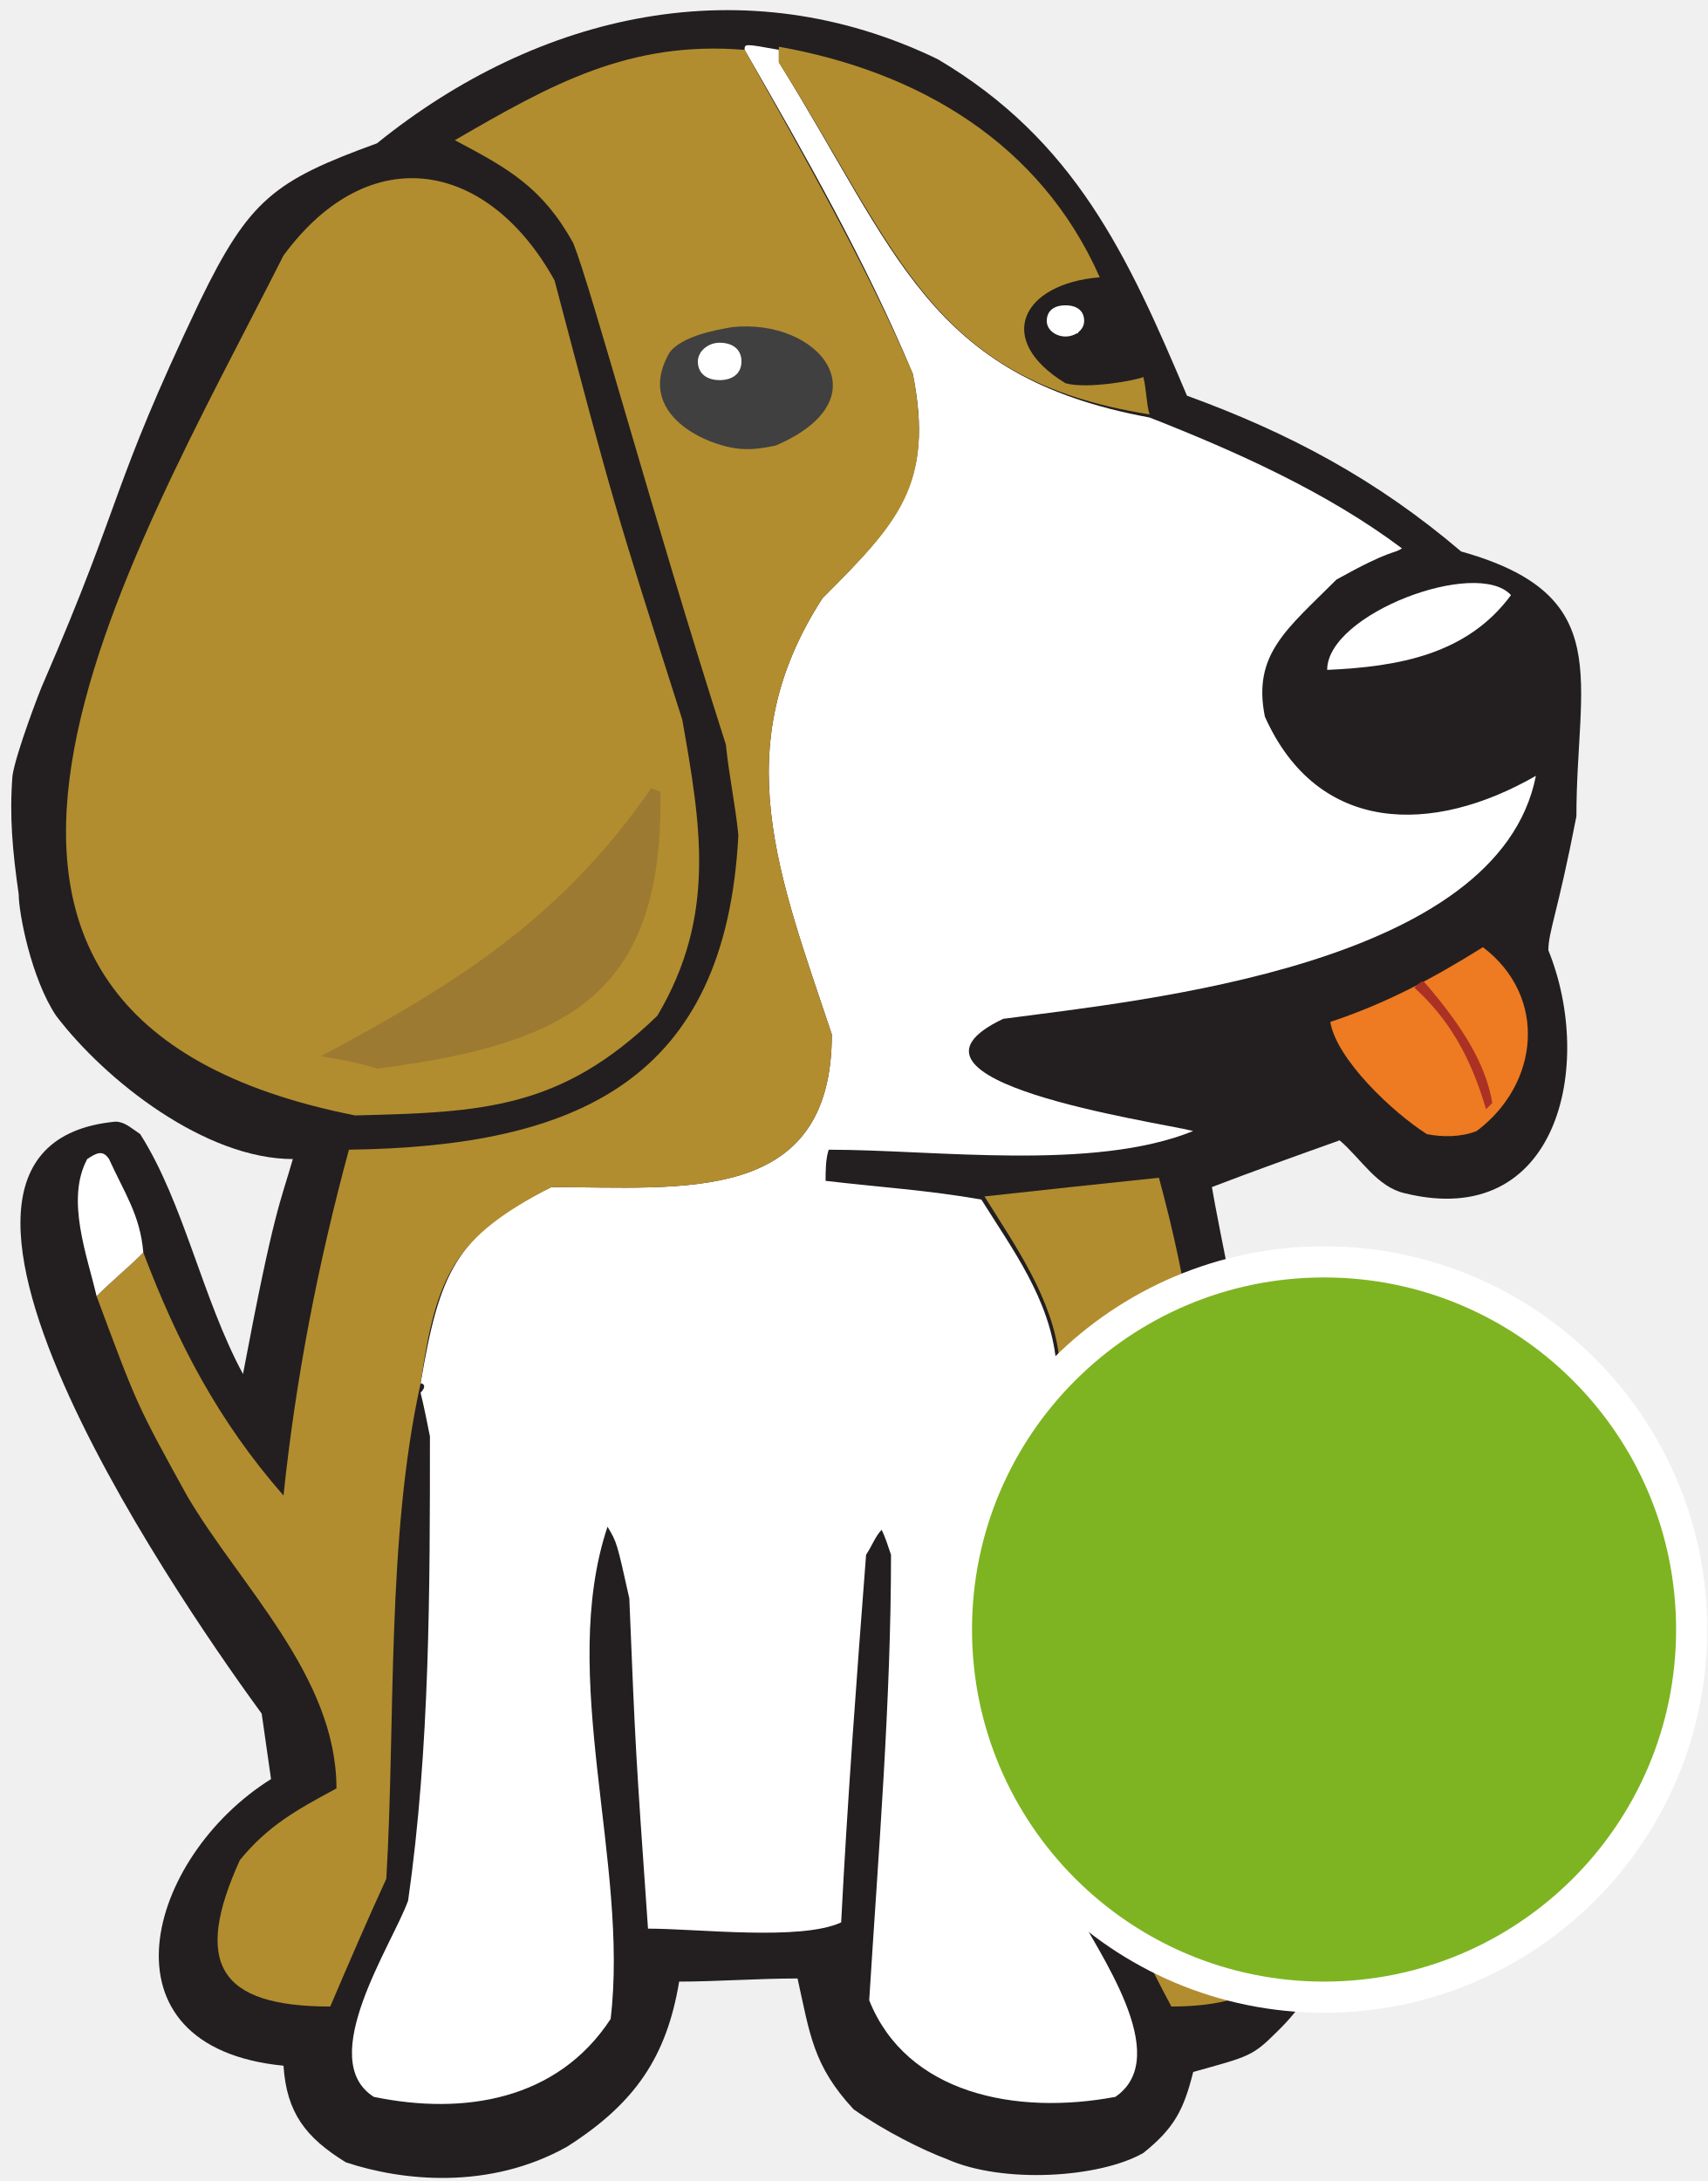
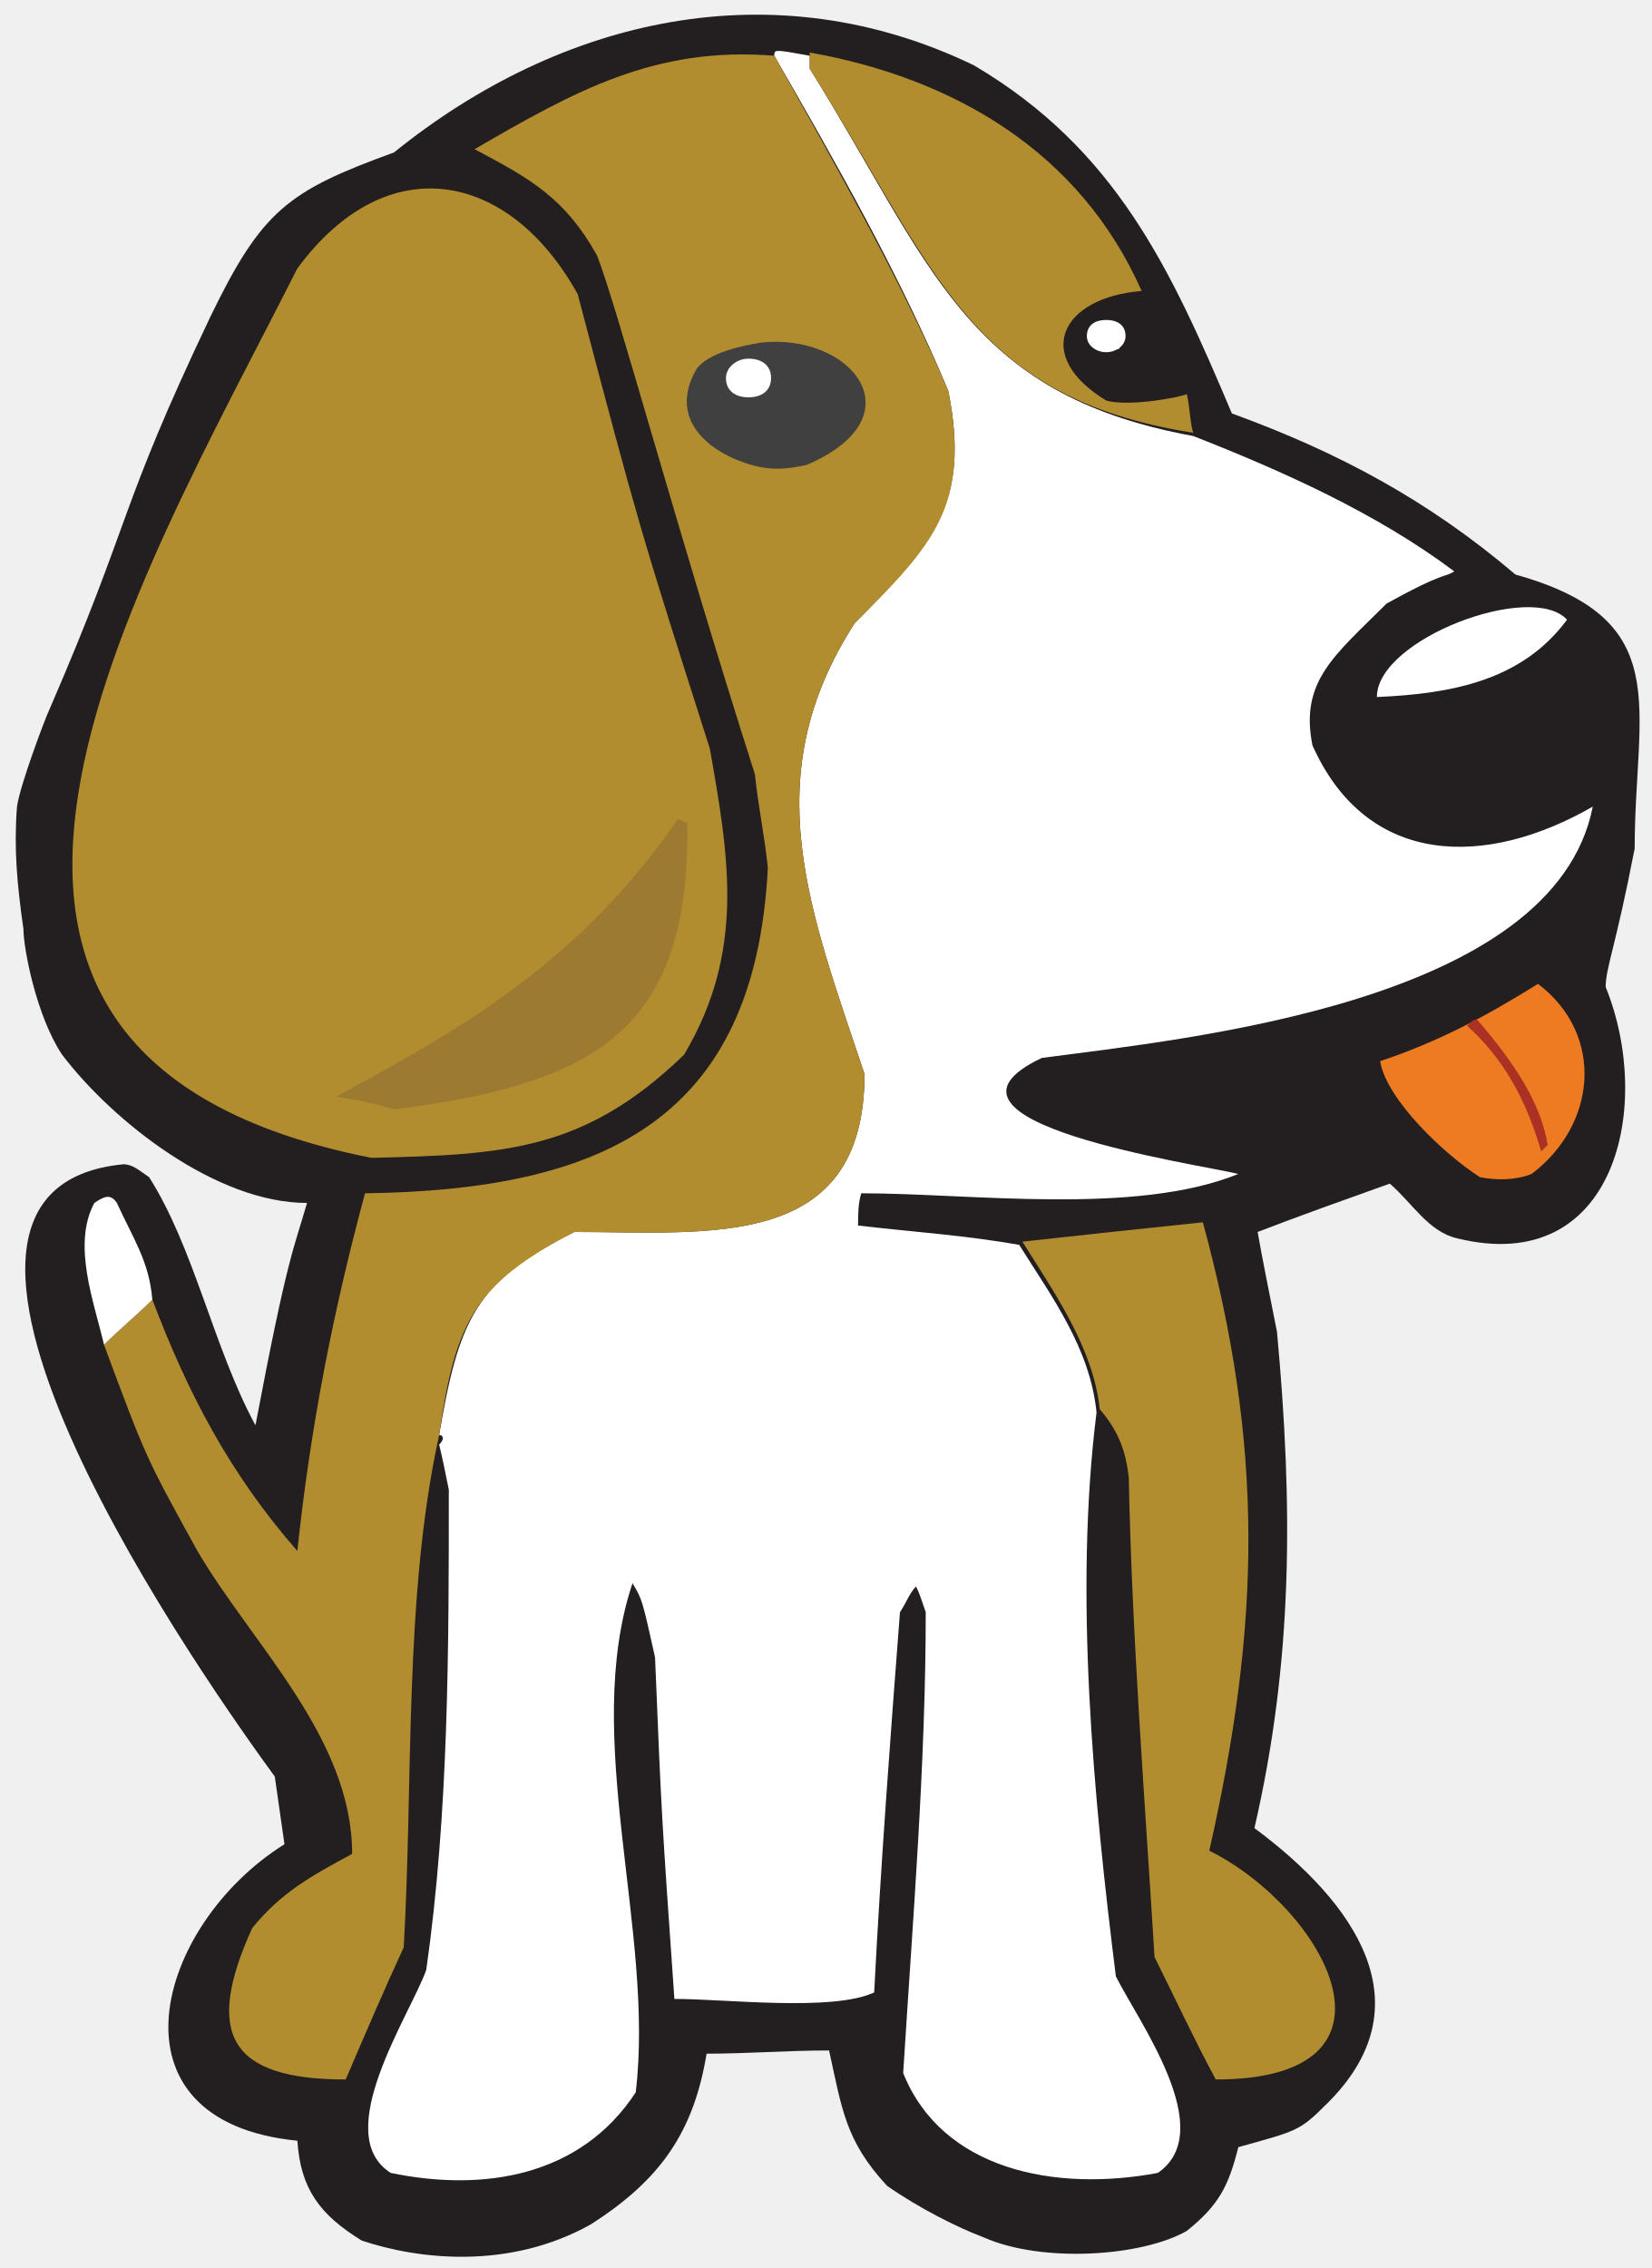
- <svg xmlns="http://www.w3.org/2000/svg" xmlns:xlink="http://www.w3.org/1999/xlink" version="1.1" id="Layer_1" x="0px" y="0px" viewBox="0 0 54.8 70" style="enable-background:new 0 0 54.8 70;" xml:space="preserve">
-   <style type="text/css">
- 	.st0{clip-path:url(#SVGID_2_);fill:#231F20;}
- 	.st1{clip-path:url(#SVGID_4_);fill:#FFFFFF;}
- 	.st2{clip-path:url(#SVGID_6_);fill:#B28D2F;}
- 	.st3{clip-path:url(#SVGID_8_);fill:#B28D2F;}
- 	.st4{clip-path:url(#SVGID_10_);fill:#FFFFFF;}
- 	.st5{clip-path:url(#SVGID_12_);fill:#EE7A22;}
- 	.st6{clip-path:url(#SVGID_14_);fill:#B28D2F;}
- 	.st7{clip-path:url(#SVGID_16_);fill:#9C7A32;}
- 	.st8{clip-path:url(#SVGID_18_);fill:#FFFFFF;}
- 	.st9{clip-path:url(#SVGID_20_);fill:#404041;}
- 	.st10{clip-path:url(#SVGID_22_);fill:#B28D2F;}
- 	.st11{clip-path:url(#SVGID_24_);fill:#FFFFFF;}
- 	.st12{clip-path:url(#SVGID_26_);fill:#FFFFFF;}
- 	.st13{clip-path:url(#SVGID_28_);fill:#AA3123;}
- 	.st14{clip-path:url(#SVGID_30_);fill:#FFFFFF;}
- 	.st15{clip-path:url(#SVGID_32_);fill:#FFFFFF;}
- 	.st16{fill:#7EB421;stroke:#FFFFFF;stroke-miterlimit:10;}
- </style>
-   <g>
-     <g>
-       <g>
-         <defs>
-           <rect id="SVGID_1_" y="0" width="51" height="70" />
-         </defs>
-         <clipPath id="SVGID_2_">
-           <use xlink:href="#SVGID_1_" style="overflow:visible;" />
-         </clipPath>
-         <path class="st0" d="M11.1,69.4c-1.3-0.8-1.9-1.6-2-3.1c-6.1-0.6-4.4-6.7-0.4-9.2c-0.1-0.7-0.2-1.4-0.3-2.1     c-1.9-2.6-13-18.2-4.7-19c0.3,0,0.5,0.2,0.8,0.4c1.4,2.2,2,5.3,3.3,7.7c1-5.3,1.2-5.5,1.6-6.9c-2.8,0-6-2.5-7.6-4.6     c-0.8-1.2-1.2-3.3-1.2-3.9c-0.2-1.4-0.3-2.5-0.2-3.8c0.1-0.7,0.9-2.8,1-3c2.6-6,2.1-6.1,5-12.2C8,6.4,8.8,5.8,12.1,4.6     c5.2-4.2,11.8-5.7,18-2.7c4.4,2.6,6.1,6.3,8,10.8c3.3,1.2,6.1,2.7,8.8,5c5,1.4,3.7,4.1,3.7,8.5c-0.6,3.1-0.9,3.7-0.9,4.3     c1.5,3.7,0.3,9-4.6,7.8c-0.9-0.2-1.4-1.1-2.1-1.7c-1.4,0.5-2.8,1-4.1,1.5c0.1,0.6,0.4,2.1,0.6,3.1c0.5,5.4,0.5,10.2-0.7,15.4     c3.1,2.3,5.4,5.5,2.2,8.6c-0.8,0.8-0.9,0.8-2.7,1.3c-0.3,1.2-0.6,1.8-1.6,2.6c-1.4,0.8-4.5,1-6.3,0.2c-0.8-0.3-2-0.9-3-1.6     c-1.3-1.4-1.4-2.4-1.8-4.2c-1.3,0-2.6,0.1-3.8,0.1c-0.4,2.4-1.4,3.9-3.6,5.3C15.7,70.3,12.9,70,11.1,69.4" />
-       </g>
+ <svg xmlns="http://www.w3.org/2000/svg" width="201" height="276" fill="none">
+   <g clip-path="url(#a)">
+     <mask id="b" width="201" height="276" x="0" y="0" maskUnits="userSpaceOnUse" style="mask-type:luminance">
+       <path fill="#fff" d="M200.5.51H.5v274.51h200z" />
+     </mask>
+     <g mask="url(#b)">
+       <path fill="#231F20" d="M44.03 272.667c-5.099-3.138-7.452-6.275-7.844-12.157-23.921-2.353-17.255-26.275-1.569-36.079l-1.176-8.235C25.99 206-17.54 144.823 15.01 141.686c1.176 0 1.96.785 3.137 1.569 5.49 8.627 7.843 20.784 12.941 30.196 3.922-20.784 4.706-21.569 6.274-27.059-10.98 0-23.529-9.804-29.803-18.039-3.138-4.706-4.706-12.941-4.706-15.294-.785-5.49-1.177-9.804-.785-14.902.393-2.745 3.53-10.98 3.922-11.765 10.196-23.53 8.235-23.921 19.608-47.843 6.274-12.941 9.412-15.294 22.353-20C68.343 2.079 94.225-3.804 118.539 7.96c17.255 10.196 23.922 24.706 31.373 42.353 12.941 4.706 23.921 10.588 34.509 19.607 19.608 5.49 14.51 16.079 14.51 33.334-2.353 12.157-3.529 14.51-3.529 16.863 5.882 14.509 1.176 35.294-18.039 30.588-3.53-.785-5.491-4.314-8.236-6.667-5.49 1.961-10.98 3.922-16.078 5.882.392 2.353 1.568 8.236 2.353 12.157 1.961 21.177 1.961 40-2.745 60.392 12.156 9.02 21.176 21.569 8.627 33.726-3.137 3.137-3.529 3.137-10.588 5.098-1.177 4.706-2.353 7.059-6.275 10.196-5.49 3.137-17.647 3.922-24.706.784-3.137-1.176-7.843-3.529-11.764-6.274-5.098-5.49-5.49-9.412-7.059-16.471-5.098 0-10.196.392-14.902.392-1.569 9.412-5.49 15.295-14.118 20.785-9.804 5.49-20.784 4.314-27.843 1.961" />
    </g>
-     <g>
-       <g>
-         <defs>
-           <rect id="SVGID_3_" y="0" width="51" height="70" />
-         </defs>
-         <clipPath id="SVGID_4_">
-           <use xlink:href="#SVGID_3_" style="overflow:visible;" />
-         </clipPath>
-         <path class="st1" d="M13.5,44.4c0.6-3.5,1.1-4.8,4.2-6.3c4.2,0,9,0.6,9-4.9c-1.7-5.1-3.4-9.2-0.3-14c2.4-2.4,3.6-3.7,2.9-7.2     c-1.5-3.6-3.5-7.1-5.4-10.4c0-0.2,0-0.2,1.1,0c0,0.1,0,0.3,0,0.4c3.8,6.1,4.8,10.1,11.9,11.4c2.8,1.1,5.7,2.4,8.1,4.2     c-0.3,0.2-0.3,0-2.1,1c-1.6,1.6-2.7,2.4-2.3,4.4c1.7,3.8,5.4,3.8,8.7,1.9c-1.2,6.1-12.6,7.2-17.1,7.8c-4.2,2,4.9,3.3,6.1,3.6     c-3.2,1.3-8.3,0.6-11.7,0.6c-0.1,0.3-0.1,0.7-0.1,1c1.7,0.2,3.3,0.3,5,0.6c1,1.6,2.2,3.2,2.4,5.2c-0.7,5.6-0.1,11.9,0.6,17.5     c0.7,1.4,3.2,4.8,1.3,6.1c-3.2,0.6-6.7-0.1-7.9-3.1c0.3-4.8,0.7-9.6,0.7-14.3c-0.1-0.3-0.2-0.6-0.3-0.8c-0.2,0.2-0.3,0.5-0.5,0.8     c-0.3,3.9-0.6,7.9-0.8,11.8c-1.3,0.6-4.6,0.2-6.2,0.2c-0.4-5.7-0.4-5.7-0.6-10.6c-0.4-1.8-0.4-1.8-0.7-2.3     c-1.6,4.8,0.7,10.8,0.1,15.8c-1.7,2.6-4.7,3.1-7.6,2.5c-1.9-1.2,0.6-4.9,1.1-6.3c0.7-4.9,0.7-10,0.7-14.9c-0.1-0.5-0.2-1-0.3-1.4     C13.7,44.5,13.6,44.4,13.5,44.4" />
-       </g>
+     <mask id="c" width="201" height="276" x="0" y="0" maskUnits="userSpaceOnUse" style="mask-type:luminance">
+       <path fill="#fff" d="M200.5.51H.5v274.51h200z" />
+     </mask>
+     <g mask="url(#c)">
+       <path fill="#fff" d="M53.441 174.627c2.353-13.725 4.314-18.823 16.47-24.706 16.471 0 35.295 2.353 35.295-19.215-6.667-20-13.333-36.079-1.176-54.902 9.411-9.412 14.117-14.51 11.372-28.236-5.882-14.117-13.725-27.843-21.176-40.784 0-.784 0-.784 4.313 0v1.569c14.902 23.921 18.824 39.608 46.667 44.706 10.98 4.313 22.353 9.411 31.765 16.47-1.177.784-1.177 0-8.236 3.922-6.274 6.274-10.588 9.412-9.019 17.255 6.666 14.902 21.176 14.902 34.117 7.45-4.705 23.922-49.411 28.236-67.058 30.589-16.471 7.843 19.215 12.941 23.921 14.117-12.549 5.098-32.549 2.353-45.882 2.353-.392 1.177-.392 2.746-.392 3.922 6.666.784 12.941 1.176 19.608 2.353 3.921 6.274 8.627 12.549 9.411 20.392-2.745 21.961-.392 46.667 2.353 68.628 2.745 5.49 12.549 18.823 5.098 23.921-12.549 2.353-26.274-.392-30.98-12.157 1.176-18.823 2.745-37.647 2.745-56.078-.392-1.177-.784-2.353-1.176-3.137-.785.784-1.177 1.96-1.961 3.137-1.177 15.294-2.353 30.98-3.137 46.274-5.099 2.353-18.04.785-24.314.785-1.569-22.353-1.569-22.353-2.353-41.569-1.569-7.059-1.569-7.059-2.745-9.02-6.275 18.824 2.745 42.353.392 61.961-6.667 10.196-18.431 12.157-29.804 9.804-7.451-4.706 2.353-19.216 4.314-24.706 2.745-19.215 2.745-39.215 2.745-58.431-.392-1.961-.785-3.922-1.177-5.49.785-.785.392-1.177 0-1.177" />
    </g>
-     <g>
-       <g>
-         <defs>
-           <rect id="SVGID_5_" y="0" width="51" height="70" />
-         </defs>
-         <clipPath id="SVGID_6_">
-           <use xlink:href="#SVGID_5_" style="overflow:visible;" />
-         </clipPath>
-         <path class="st2" d="M3.1,41.6c0.5-0.5,1-0.9,1.5-1.4C5.7,43.1,7,45.6,9.1,48c0.4-3.8,1.1-7.4,2.1-11.1     c7.3-0.1,12.1-2.2,12.5-10.1c-0.1-1-0.3-1.9-0.4-2.9C20.9,16.4,19,9.3,18.4,7.8c-1-1.8-2.1-2.4-3.8-3.3c3.1-1.8,5.6-3.2,9.3-2.9     C25.8,5,27.8,8.5,29.3,12c0.7,3.6-0.5,4.8-2.9,7.2c-3.1,4.8-1.4,8.9,0.3,14c0,5.5-4.8,4.9-9,4.9c-3.1,1.6-3.7,2.8-4.2,6.3     c-1.1,5-0.8,10.8-1.1,15.9c-0.6,1.3-1.2,2.7-1.8,4.1c-3.6,0-4.4-1.4-2.9-4.7c0.9-1.1,1.8-1.6,3.1-2.3c0-3.6-3.1-6.5-4.8-9.4     C4.4,45.1,4.4,45.1,3.1,41.6" />
-       </g>
+     <mask id="d" width="201" height="276" x="0" y="0" maskUnits="userSpaceOnUse" style="mask-type:luminance">
+       <path fill="#fff" d="M200.5.51H.5v274.51h200z" />
+     </mask>
+     <g mask="url(#d)">
+       <path fill="#B28D2F" d="M12.657 163.647c1.96-1.961 3.921-3.529 5.882-5.49 4.314 11.373 9.412 21.176 17.647 30.588 1.569-14.902 4.314-29.019 8.235-43.529 28.628-.392 47.451-8.628 49.02-39.608-.392-3.922-1.176-7.451-1.569-11.373-9.411-29.411-16.862-57.254-19.215-63.137-3.922-7.059-8.236-9.412-14.902-12.941 12.157-7.059 21.96-12.55 36.47-11.373 7.451 13.334 15.294 27.06 21.177 40.785 2.745 14.117-1.961 18.823-11.373 28.235-12.157 18.823-5.49 34.902 1.177 54.902 0 21.569-18.824 19.216-35.294 19.216-12.157 6.274-14.51 10.98-16.47 24.706-4.315 19.607-3.138 42.352-4.315 62.352-2.353 5.099-4.706 10.589-7.059 16.079-14.117 0-17.254-5.49-11.372-18.431 3.53-4.314 7.059-6.275 12.157-9.02 0-14.118-12.157-25.49-18.824-36.863-6.274-11.372-6.274-11.372-11.372-25.098" />
    </g>
-     <g>
-       <g>
-         <defs>
-           <rect id="SVGID_7_" y="0" width="51" height="70" />
-         </defs>
-         <clipPath id="SVGID_8_">
-           <use xlink:href="#SVGID_7_" style="overflow:visible;" />
-         </clipPath>
-         <path class="st3" d="M34,43.6c-0.2-1.9-1.4-3.6-2.4-5.2c1.8-0.2,3.7-0.4,5.6-0.6c1.9,7,1.8,12.4,0.2,19.5     c3.6,1.8,6.5,7.1,0.2,7.1c-0.7-1.3-1.3-2.6-1.9-3.8c-0.3-4.9-0.7-9.9-0.8-14.9C34.8,44.9,34.6,44.3,34,43.6" />
-       </g>
+     <mask id="e" width="201" height="276" x="0" y="0" maskUnits="userSpaceOnUse" style="mask-type:luminance">
+       <path fill="#fff" d="M200.5.51H.5v274.51h200z" />
+     </mask>
+     <g mask="url(#e)">
+       <path fill="#B28D2F" d="M133.833 171.49c-.784-7.451-5.49-14.117-9.412-20.392a3893 3893 0 0 1 21.961-2.353c7.451 27.451 7.059 48.628.784 76.471 14.118 7.059 25.491 27.843.785 27.843-2.745-5.098-5.098-10.196-7.451-14.902-1.177-19.216-2.745-38.824-3.137-58.431-.393-3.138-1.177-5.491-3.53-8.236" />
    </g>
-     <g>
-       <g>
-         <defs>
-           <rect id="SVGID_9_" y="0" width="51" height="70" />
-         </defs>
-         <clipPath id="SVGID_10_">
-           <use xlink:href="#SVGID_9_" style="overflow:visible;" />
-         </clipPath>
-         <path class="st4" d="M3.1,41.6c-0.3-1.3-1-3.1-0.3-4.4c0.3-0.2,0.5-0.3,0.7,0c0.5,1.1,1,1.8,1.1,3C4.1,40.7,3.6,41.1,3.1,41.6" />
-       </g>
+     <mask id="f" width="201" height="276" x="0" y="0" maskUnits="userSpaceOnUse" style="mask-type:luminance">
+       <path fill="#fff" d="M200.5.51H.5v274.51h200z" />
+     </mask>
+     <g mask="url(#f)">
+       <path fill="#fff" d="M12.657 163.647c-1.177-5.098-3.922-12.157-1.177-17.255 1.177-.784 1.961-1.177 2.745 0 1.961 4.314 3.922 7.059 4.314 11.765-1.96 1.96-3.921 3.529-5.882 5.49" />
    </g>
-     <g>
-       <g>
-         <defs>
-           <rect id="SVGID_11_" y="0" width="51" height="70" />
-         </defs>
-         <clipPath id="SVGID_12_">
-           <use xlink:href="#SVGID_11_" style="overflow:visible;" />
-         </clipPath>
-         <path class="st5" d="M45.8,36.4c-1.1-0.7-2.9-2.4-3.1-3.6c1.8-0.6,3.3-1.4,4.9-2.4c2.1,1.6,1.8,4.4-0.2,5.9     C46.9,36.5,46.3,36.5,45.8,36.4" />
-       </g>
+     <mask id="g" width="201" height="276" x="0" y="0" maskUnits="userSpaceOnUse" style="mask-type:luminance">
+       <path fill="#fff" d="M200.5.51H.5v274.51h200z" />
+     </mask>
+     <g mask="url(#g)">
+       <path fill="#EE7A22" d="M180.108 143.255c-4.314-2.745-11.373-9.412-12.157-14.118 7.059-2.353 12.941-5.49 19.216-9.411 8.235 6.274 7.059 17.254-.784 23.137-1.961.784-4.314.784-6.275.392" />
    </g>
-     <g>
-       <g>
-         <defs>
-           <rect id="SVGID_13_" y="0" width="51" height="70" />
-         </defs>
-         <clipPath id="SVGID_14_">
-           <use xlink:href="#SVGID_13_" style="overflow:visible;" />
-         </clipPath>
-         <path class="st6" d="M11.4,35.8C-4.8,32.6,4.1,18.1,9.1,8.2c2.8-3.8,6.6-3,8.7,0.8c1.9,7.2,1.9,7.2,4.1,14.1     c0.6,3.4,1.1,6.3-0.8,9.5C18,35.6,15.5,35.7,11.4,35.8" />
-       </g>
+     <mask id="h" width="201" height="276" x="0" y="0" maskUnits="userSpaceOnUse" style="mask-type:luminance">
+       <path fill="#fff" d="M200.5.51H.5v274.51h200z" />
+     </mask>
+     <g mask="url(#h)">
+       <path fill="#B28D2F" d="M45.206 140.902c-63.53-12.549-28.628-69.412-9.02-108.235 10.98-14.902 25.883-11.765 34.118 3.137 7.45 28.235 7.45 28.235 16.078 55.294 2.353 13.334 4.314 24.706-3.137 37.255-12.157 11.765-21.96 12.157-38.04 12.549" />
    </g>
-     <g>
-       <g>
-         <defs>
-           <rect id="SVGID_15_" y="0" width="51" height="70" />
-         </defs>
-         <clipPath id="SVGID_16_">
-           <use xlink:href="#SVGID_15_" style="overflow:visible;" />
-         </clipPath>
-         <path class="st7" d="M12.1,34.3c-0.6-0.2-1.2-0.3-1.8-0.4c4.3-2.3,7.7-4.4,10.6-8.6c0.1,0,0.2,0.1,0.3,0.1     C21.3,31.9,18.3,33.5,12.1,34.3" />
-       </g>
+     <mask id="i" width="201" height="276" x="0" y="0" maskUnits="userSpaceOnUse" style="mask-type:luminance">
+       <path fill="#fff" d="M200.5.51H.5v274.51h200z" />
+     </mask>
+     <g mask="url(#i)">
+       <path fill="#9C7A32" d="M47.95 135.02c-2.352-.785-4.705-1.177-7.058-1.569 16.863-9.02 30.196-17.255 41.569-33.725.392 0 .784.392 1.176.392.392 25.49-11.372 31.764-35.686 34.902" />
    </g>
-     <g>
-       <g>
-         <defs>
-           <rect id="SVGID_17_" y="0" width="51" height="70" />
-         </defs>
-         <clipPath id="SVGID_18_">
-           <use xlink:href="#SVGID_17_" style="overflow:visible;" />
-         </clipPath>
-         <path class="st8" d="M42.6,21.5c0-1.8,4.8-3.6,5.9-2.4C47.1,21,44.9,21.4,42.6,21.5" />
-       </g>
+     <mask id="j" width="201" height="276" x="0" y="0" maskUnits="userSpaceOnUse" style="mask-type:luminance">
+       <path fill="#fff" d="M200.5.51H.5v274.51h200z" />
+     </mask>
+     <g mask="url(#j)">
+       <path fill="#fff" d="M167.559 84.824c0-7.06 18.823-14.118 23.137-9.412-5.49 7.45-14.118 9.02-23.137 9.412" />
    </g>
-     <g>
-       <g>
-         <defs>
-           <rect id="SVGID_19_" y="0" width="51" height="70" />
-         </defs>
-         <clipPath id="SVGID_20_">
-           <use xlink:href="#SVGID_19_" style="overflow:visible;" />
-         </clipPath>
-         <path class="st9" d="M23.2,14.3c-1.1-0.3-2.7-1.3-1.7-3c0.4-0.5,1.4-0.7,2-0.8c2.8-0.3,4.9,2.3,1.4,3.8     C24.4,14.4,23.9,14.5,23.2,14.3" />
-       </g>
+     <mask id="k" width="201" height="276" x="0" y="0" maskUnits="userSpaceOnUse" style="mask-type:luminance">
+       <path fill="#fff" d="M200.5.51H.5v274.51h200z" />
+     </mask>
+     <g mask="url(#k)">
+       <path fill="#404041" d="M91.48 56.588c-4.313-1.176-10.588-5.098-6.666-11.764 1.569-1.961 5.49-2.745 7.843-3.138 10.98-1.176 19.216 9.02 5.49 14.902-1.96.392-3.921.785-6.666 0" />
    </g>
-     <g>
-       <g>
-         <defs>
-           <rect id="SVGID_21_" y="0" width="51" height="70" />
-         </defs>
-         <clipPath id="SVGID_22_">
-           <use xlink:href="#SVGID_21_" style="overflow:visible;" />
-         </clipPath>
-         <path class="st10" d="M25,1.5c4.5,0.8,8.4,3.1,10.3,7.4c-2.5,0.2-3.4,2-1.1,3.4c0.7,0.2,2.3-0.1,2.5-0.2c0.1,0.4,0.1,0.9,0.2,1.2     c-7-1.1-8-5.1-11.9-11.3C25,1.9,25,1.7,25,1.5" />
-       </g>
+     <mask id="l" width="201" height="276" x="0" y="0" maskUnits="userSpaceOnUse" style="mask-type:luminance">
+       <path fill="#fff" d="M200.5.51H.5v274.51h200z" />
+     </mask>
+     <g mask="url(#l)">
+       <path fill="#B28D2F" d="M98.54 6.392c17.646 3.137 32.94 12.157 40.391 29.02-9.804.784-13.333 7.843-4.314 13.333 2.746.784 9.02-.392 9.804-.784.393 1.568.393 3.53.785 4.706-27.451-4.314-31.373-20-46.667-44.314z" />
    </g>
-     <g>
-       <g>
-         <defs>
-           <rect id="SVGID_23_" y="0" width="51" height="70" />
-         </defs>
-         <clipPath id="SVGID_24_">
-           <use xlink:href="#SVGID_23_" style="overflow:visible;" />
-         </clipPath>
-         <path class="st11" d="M22.8,12c-0.1-0.4-0.3-0.4-0.3-0.7c0.4-0.2,0.4-0.2,1.1-0.1c0.1,0.1-0.1,0.2,0,0.4     c-0.2,0.2-0.2,0.2-0.3,0.4C22.9,12,23,11.9,22.8,12" />
-       </g>
+     <mask id="m" width="201" height="276" x="0" y="0" maskUnits="userSpaceOnUse" style="mask-type:luminance">
+       <path fill="#fff" d="M200.5.51H.5v274.51h200z" />
+     </mask>
+     <g mask="url(#m)">
+       <path fill="#fff" d="M89.912 47.569C89.52 46 88.735 46 88.735 44.824c1.569-.785 1.569-.785 4.314-.393.392.393-.392.785 0 1.569-.784.784-.784.784-1.176 1.569-1.569 0-1.177-.393-1.961 0" />
    </g>
-     <g>
-       <g>
-         <defs>
-           <rect id="SVGID_25_" y="0" width="51" height="70" />
-         </defs>
-         <clipPath id="SVGID_26_">
-           <use xlink:href="#SVGID_25_" style="overflow:visible;" />
-         </clipPath>
-         <path class="st12" d="M33.9,10.6c-0.1-0.4-0.2-0.2,0.1-0.5c0.9,0,0.7-0.2,0.6,0.6C34.3,10.7,34.1,10.5,33.9,10.6" />
-       </g>
+     <mask id="n" width="201" height="276" x="0" y="0" maskUnits="userSpaceOnUse" style="mask-type:luminance">
+       <path fill="#fff" d="M200.5.51H.5v274.51h200z" />
+     </mask>
+     <g mask="url(#n)">
+       <path fill="#fff" d="M133.441 42.078c-.392-1.568-.784-.784.392-1.96 3.53 0 2.745-.785 2.353 2.352-1.176 0-1.961-.784-2.745-.392" />
    </g>
-     <g>
-       <g>
-         <defs>
-           <rect id="SVGID_27_" y="0" width="51" height="70" />
-         </defs>
-         <clipPath id="SVGID_28_">
-           <use xlink:href="#SVGID_27_" style="overflow:visible;" />
-         </clipPath>
-         <path class="st13" d="M45.4,31.7c1.1,1,1.8,2.2,2.3,3.9c0.1-0.1,0.1-0.1,0.2-0.2c-0.2-1.2-0.9-2.4-2.2-3.9     C45.6,31.5,45.5,31.6,45.4,31.7" />
-       </g>
+     <mask id="o" width="201" height="276" x="0" y="0" maskUnits="userSpaceOnUse" style="mask-type:luminance">
+       <path fill="#fff" d="M200.5.51H.5v274.51h200z" />
+     </mask>
+     <g mask="url(#o)">
+       <path fill="#AA3123" d="M178.539 124.823c4.314 3.922 7.059 8.628 9.02 15.294l.784-.784c-.784-4.706-3.529-9.412-8.627-15.294-.393 0-.785.392-1.177.784" />
    </g>
-     <g>
-       <g>
-         <defs>
-           <rect id="SVGID_29_" y="0" width="51" height="70" />
-         </defs>
-         <clipPath id="SVGID_30_">
-           <use xlink:href="#SVGID_29_" style="overflow:visible;" />
-         </clipPath>
-         <path class="st14" d="M34.2,9.8c0.4,0,0.6,0.2,0.6,0.5s-0.3,0.5-0.6,0.5s-0.6-0.2-0.6-0.5S33.8,9.8,34.2,9.8" />
-       </g>
+     <mask id="p" width="201" height="276" x="0" y="0" maskUnits="userSpaceOnUse" style="mask-type:luminance">
+       <path fill="#fff" d="M200.5.51H.5v274.51h200z" />
+     </mask>
+     <g mask="url(#p)">
+       <path fill="#fff" d="M134.618 38.94c1.568 0 2.353.785 2.353 1.962 0 1.176-1.177 1.96-2.353 1.96s-2.353-.784-2.353-1.96c0-1.177.784-1.961 2.353-1.961" />
    </g>
-     <g>
-       <g>
-         <defs>
-           <rect id="SVGID_31_" y="0" width="51" height="70" />
-         </defs>
-         <clipPath id="SVGID_32_">
-           <use xlink:href="#SVGID_31_" style="overflow:visible;" />
-         </clipPath>
-         <path class="st15" d="M23.1,11c0.4,0,0.7,0.2,0.7,0.6s-0.3,0.6-0.7,0.6c-0.4,0-0.7-0.2-0.7-0.6C22.4,11.3,22.7,11,23.1,11" />
-       </g>
+     <mask id="q" width="201" height="276" x="0" y="0" maskUnits="userSpaceOnUse" style="mask-type:luminance">
+       <path fill="#fff" d="M200.5.51H.5v274.51h200z" />
+     </mask>
+     <g mask="url(#q)">
+       <path fill="#fff" d="M91.088 43.647c1.569 0 2.746.784 2.746 2.353s-1.177 2.353-2.746 2.353-2.745-.785-2.745-2.353c0-1.177 1.177-2.353 2.745-2.353" />
    </g>
  </g>
-   <circle class="st16" cx="42.5" cy="52.3" r="11.8" />
+   <defs>
+     <clipPath id="a">
+       <path fill="#fff" d="M.5.51h200v274.51H.5z" />
+     </clipPath>
+   </defs>
</svg>
